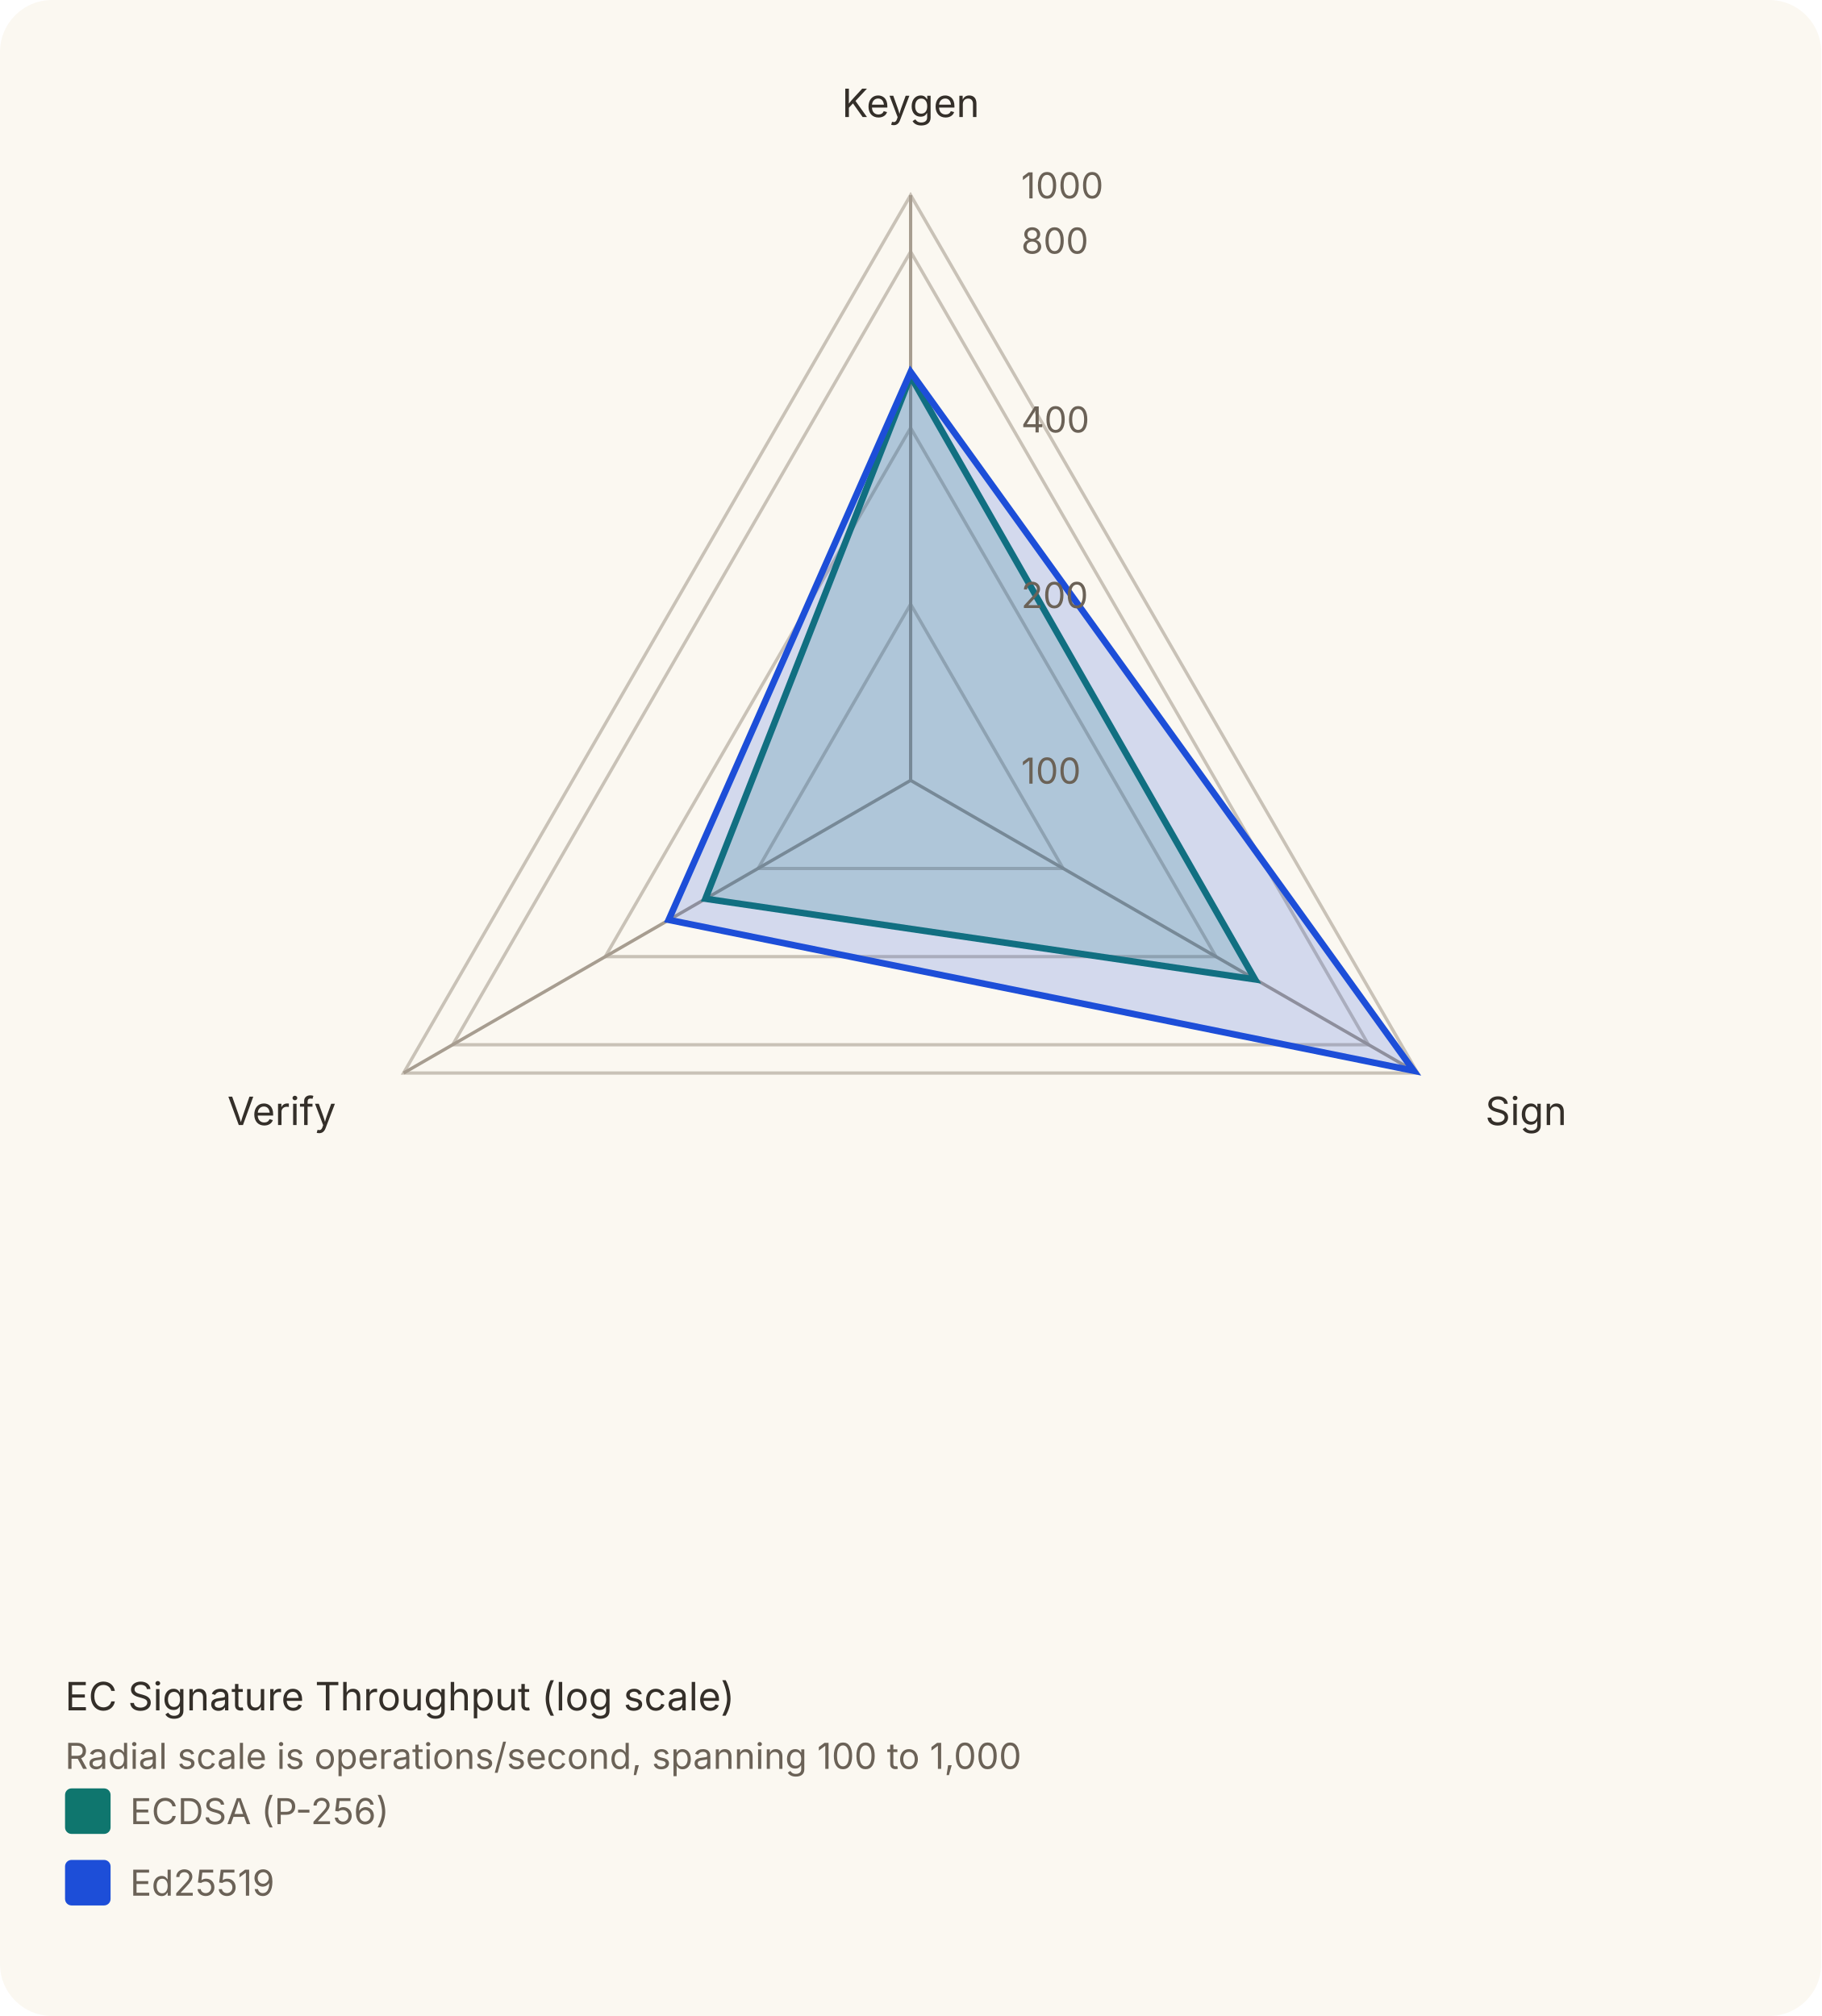
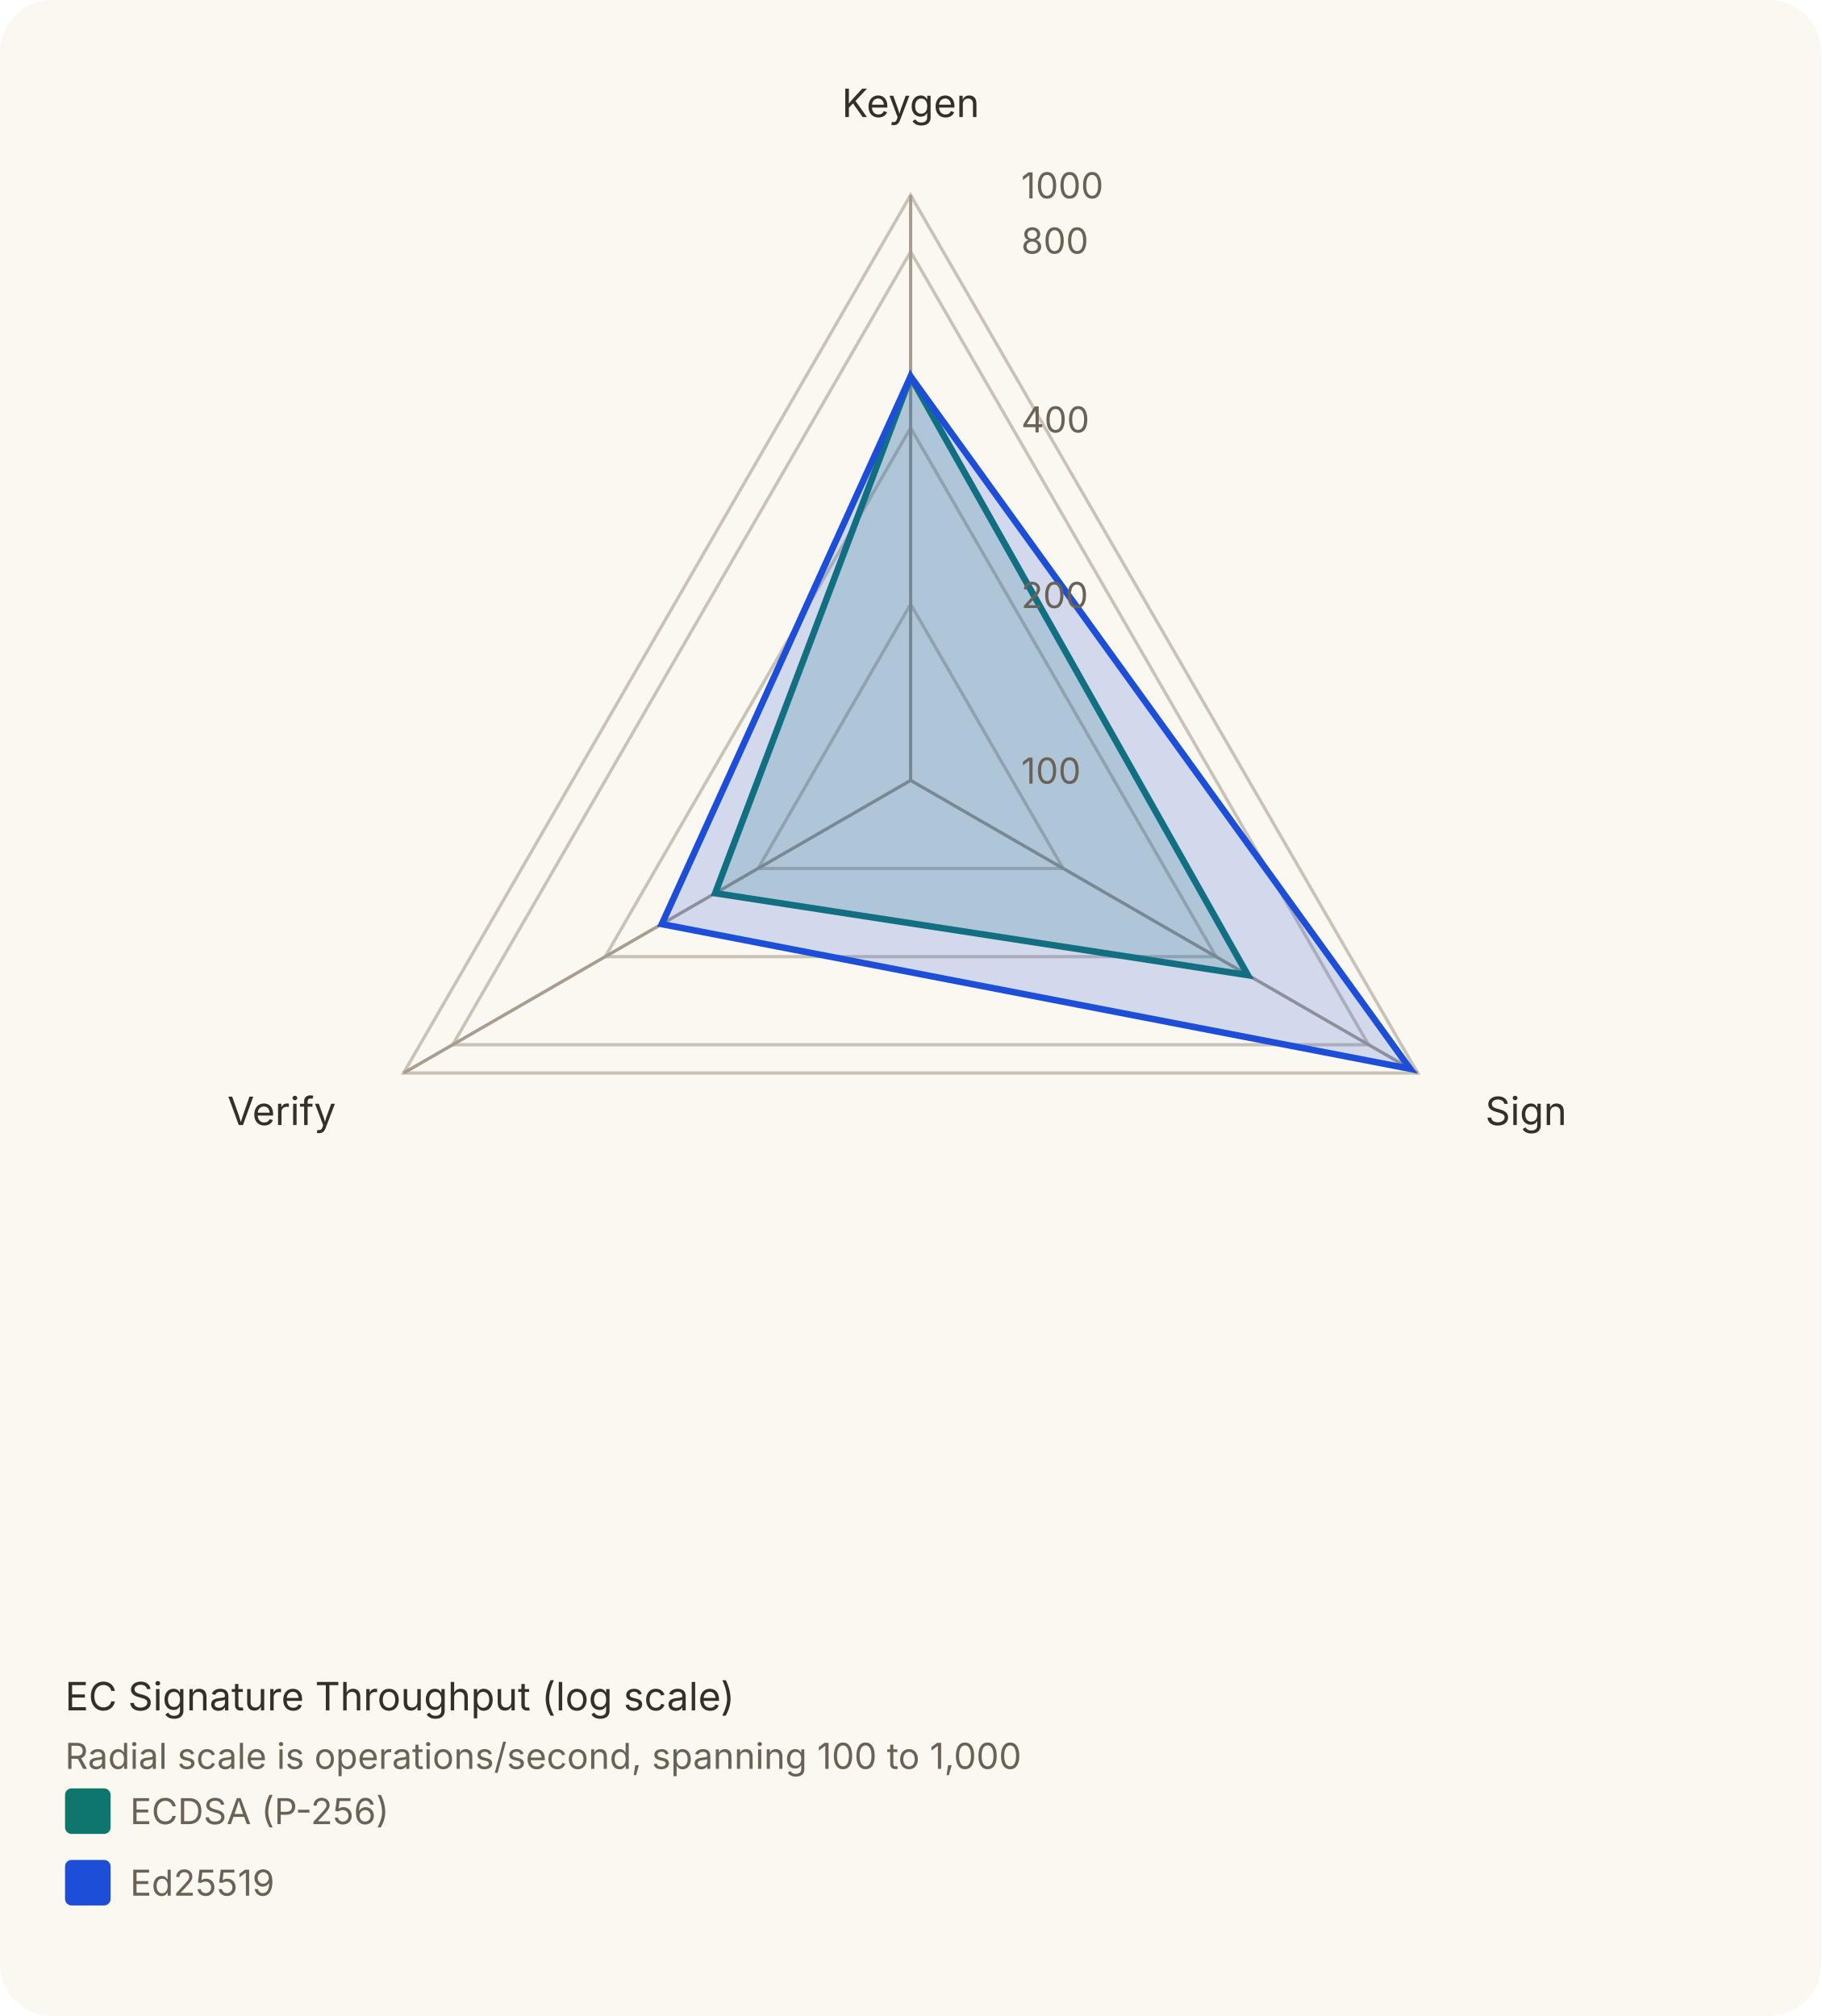
<svg xmlns="http://www.w3.org/2000/svg" viewBox="0 0 560 620" role="img" aria-labelledby="title desc">
  <style>
    .bg { fill: #fbf8f1; }
    .grid { fill: none; stroke: #c9c2b7; stroke-width: 1; }
    .axis { stroke: #a79d90; stroke-width: 1; }
    .label { fill: #342f29; font: 12px ui-sans-serif, -apple-system, BlinkMacSystemFont, "Segoe UI", sans-serif; }
    .small { fill: #6b6257; font: 11px ui-sans-serif, -apple-system, BlinkMacSystemFont, "Segoe UI", sans-serif; }
  </style>
  <rect class="bg" x="0" y="0" width="560" height="620" rx="16" />
  <polygon class="grid" points="280.0,240.0 280.0,240.0 280.0,240.0" />
  <polygon class="grid" points="280.0,185.8 326.9,267.1 233.1,267.1" />
  <polygon class="grid" points="280.0,131.6 373.9,294.2 186.1,294.2" />
  <polygon class="grid" points="280.0,77.4 420.8,321.3 139.2,321.3" />
  <polygon class="grid" points="280.0,60.0 435.9,330.0 124.1,330.0" />
  <line class="axis" x1="280" y1="240" x2="280.0" y2="60.0" />
  <line class="axis" x1="280" y1="240" x2="435.9" y2="330.0" />
  <line class="axis" x1="280" y1="240" x2="124.1" y2="330.0" />
-   <polygon points="280.0,115.7 385.9,301.2 216.9,276.4" fill="#0f766e" fill-opacity="0.18" stroke="#0f766e" stroke-width="2" />
+   <polygon points="280.0,115.9 383.7,299.9 219.9,274.7" fill="#0f766e" fill-opacity="0.18" stroke="#0f766e" stroke-width="2" />
  <rect x="20" y="550" width="14" height="14" rx="2" fill="#0f766e" />
  <text class="small" x="40" y="561">ECDSA (P-256)</text>
-   <polygon points="280.0,114.4 434.7,329.3 205.6,282.9" fill="#1d4ed8" fill-opacity="0.18" stroke="#1d4ed8" stroke-width="2" />
+   <polygon points="280.0,115.8 433.6,328.7 203.5,284.2" fill="#1d4ed8" fill-opacity="0.18" stroke="#1d4ed8" stroke-width="2" />
  <rect x="20" y="572" width="14" height="14" rx="2" fill="#1d4ed8" />
  <text class="small" x="40" y="583">Ed25519</text>
  <text class="small" x="314" y="241">100</text>
  <text class="small" x="314" y="187">200</text>
  <text class="small" x="314" y="133">400</text>
  <text class="small" x="314" y="78">800</text>
  <text class="small" x="314" y="61">1000</text>
  <text class="label" x="280.0" y="36.0" text-anchor="middle">Keygen</text>
  <text class="label" x="456.7" y="346.0" text-anchor="start">Sign</text>
  <text class="label" x="103.3" y="346.0" text-anchor="end">Verify</text>
  <text class="label" x="20" y="526">EC Signature Throughput (log scale)</text>
  <text class="small" x="20" y="544">Radial scale is operations/second, spanning 100 to 1,000</text>
</svg>
